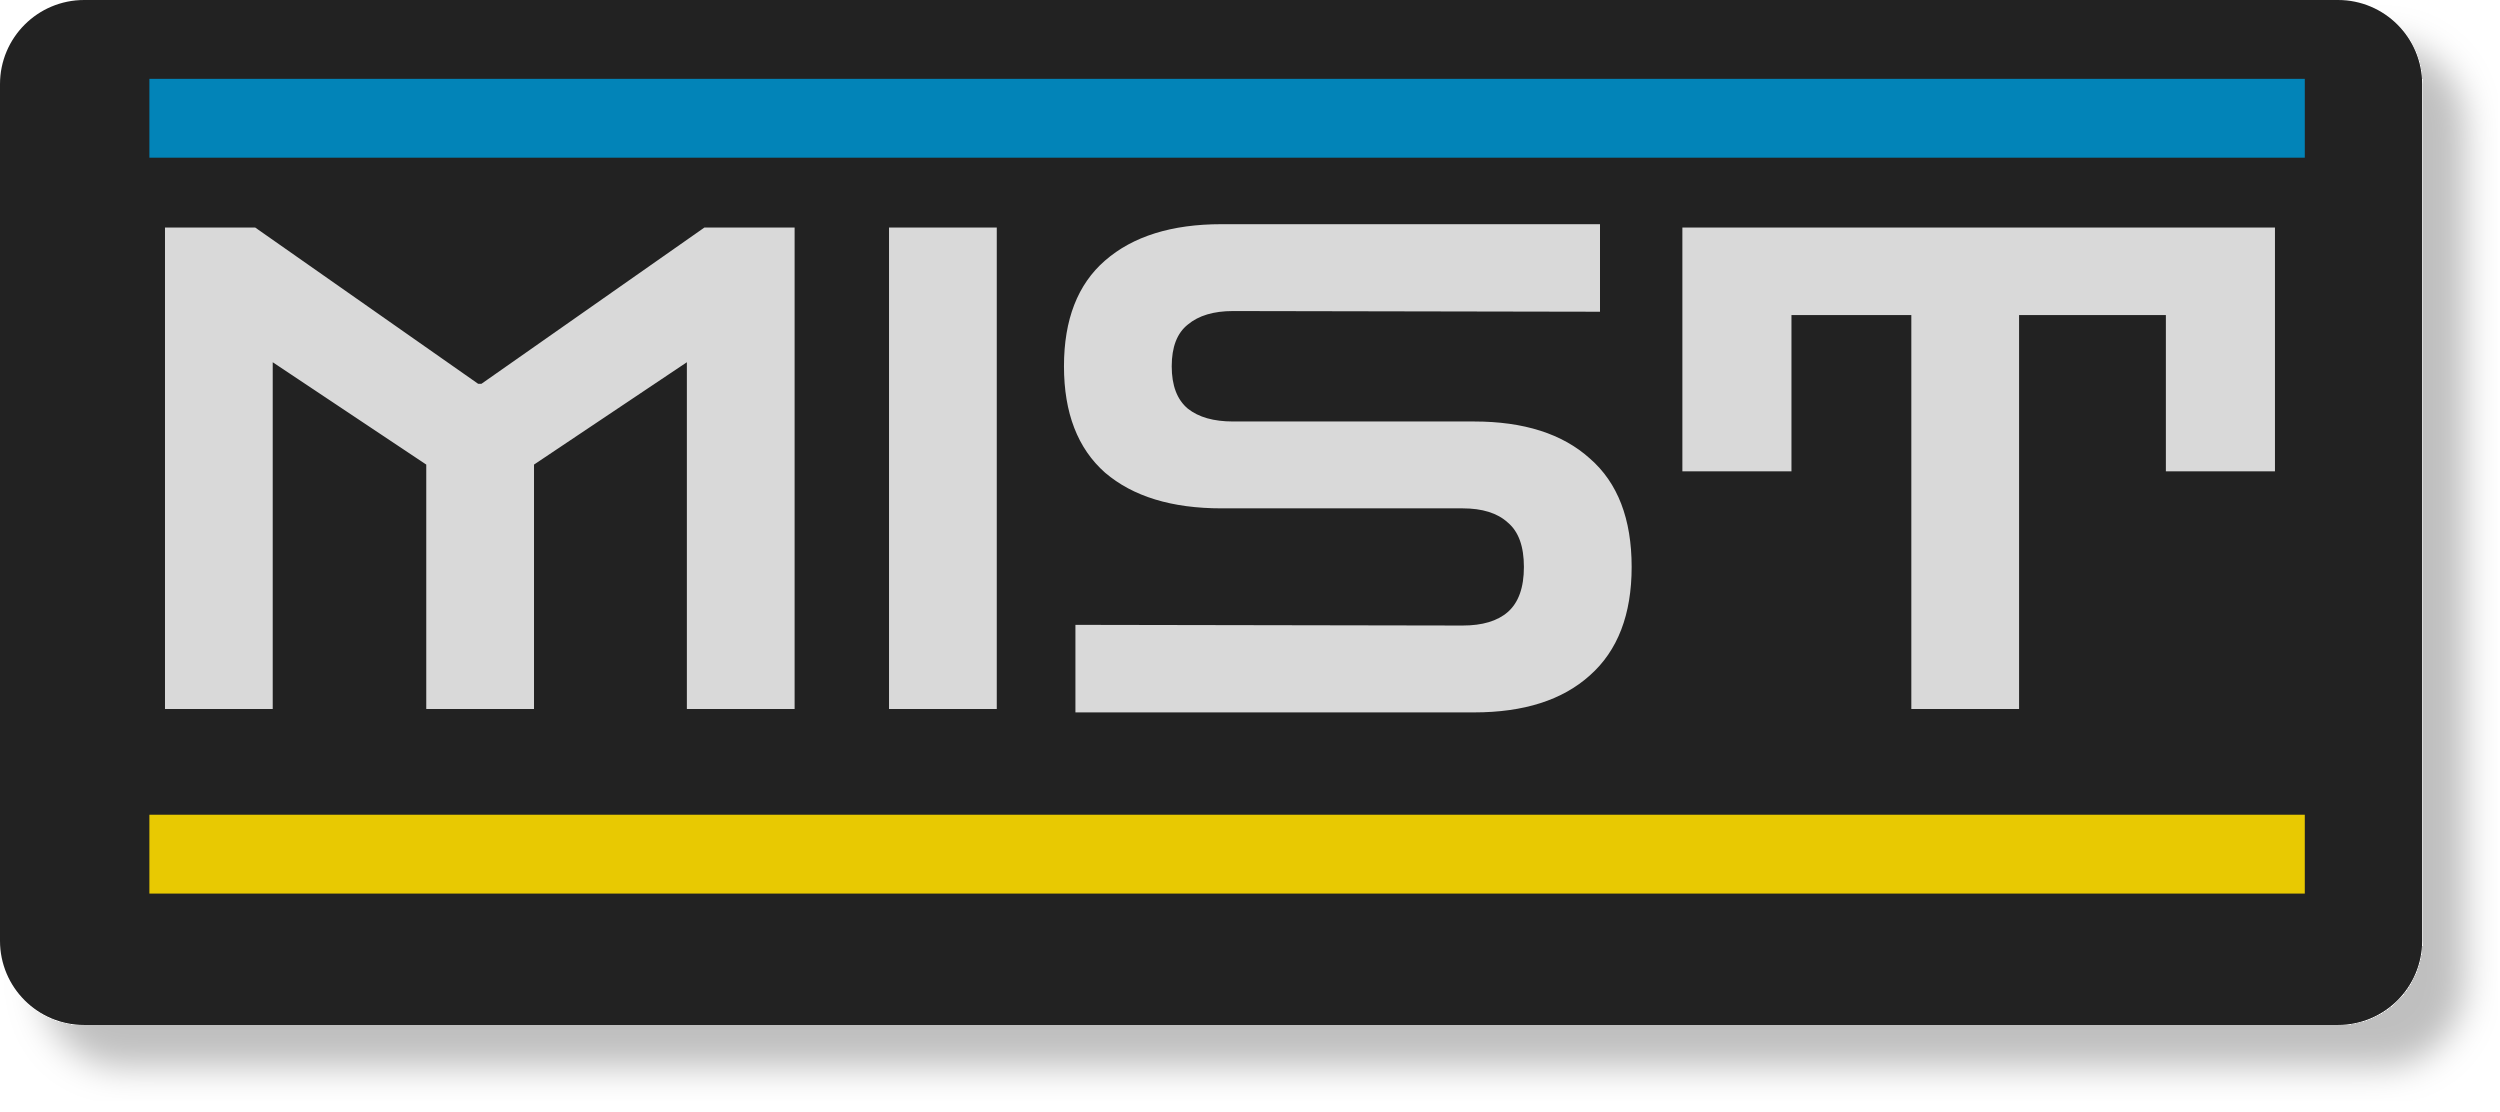
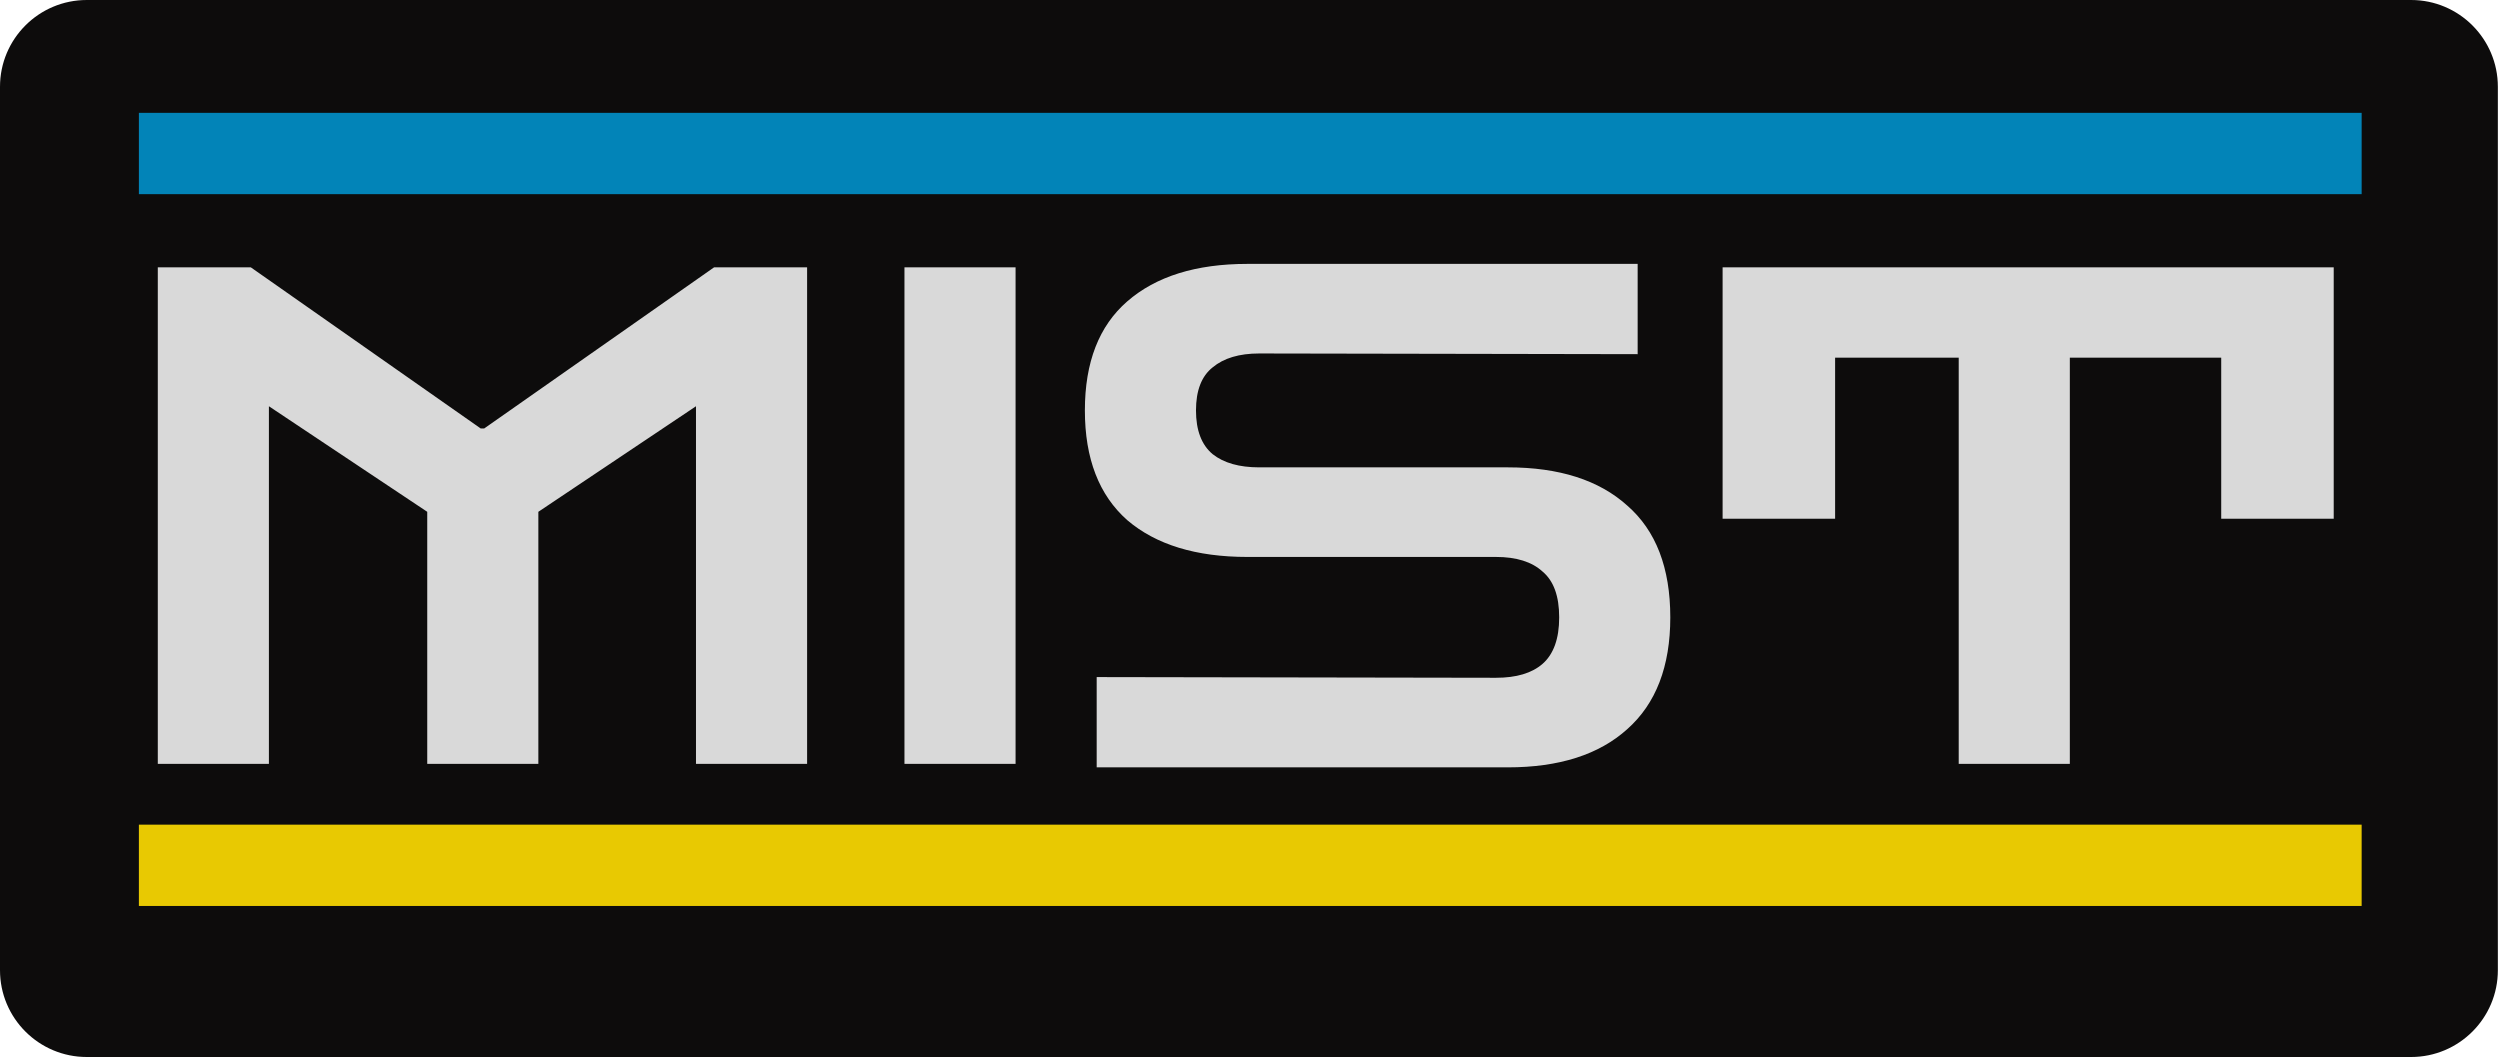
- <svg xmlns="http://www.w3.org/2000/svg" width="297" height="132" viewBox="0 0 297 132" fill="none">
-   <g filter="url(#filter0_d_716_202)">
-     <rect width="287.753" height="121.767" rx="10" fill="#222222" />
-   </g>
-   <path d="M19.6 84.233V27.033H30.32L56.8 45.593H57.2L83.68 27.033H94.4V84.233H81.6V43.033L63.44 55.193V84.233H50.64V55.193L32.4 43.033V84.233H19.6ZM105.616 84.233V27.033H118.416V84.233H105.616ZM127.76 84.633V74.233L173.76 74.313C176.107 74.313 177.893 73.779 179.12 72.713C180.4 71.593 181.04 69.806 181.04 67.353C181.04 64.899 180.4 63.139 179.12 62.073C177.893 60.953 176.107 60.393 173.76 60.393H145.12C139.2 60.393 134.587 58.979 131.28 56.153C128.027 53.273 126.4 49.059 126.4 43.513C126.4 37.966 128.027 33.779 131.28 30.953C134.587 28.073 139.2 26.633 145.12 26.633H190.08V37.033L146.48 36.953C144.187 36.953 142.4 37.486 141.12 38.553C139.84 39.566 139.2 41.219 139.2 43.513C139.2 45.806 139.84 47.486 141.12 48.553C142.4 49.566 144.187 50.073 146.48 50.073H175.12C181.04 50.073 185.627 51.539 188.88 54.473C192.187 57.353 193.84 61.646 193.84 67.353C193.84 73.006 192.187 77.299 188.88 80.233C185.627 83.166 181.04 84.633 175.12 84.633H127.76ZM199.866 55.993V27.033H270.266V55.993H257.306V37.433H239.866V84.233H227.066V37.433H212.826V55.993H199.866Z" fill="#D9D9D9" />
-   <rect x="17.747" y="96.79" width="256.062" height="9.367" fill="#E8C902" />
-   <rect x="17.747" y="9.367" width="256.062" height="9.367" fill="#0284B8" />
-   <defs>
-     <filter id="filter0_d_716_202" x="0" y="0" width="296.753" height="130.767" filterUnits="userSpaceOnUse" color-interpolation-filters="sRGB">
-       <feFlood flood-opacity="0" result="BackgroundImageFix" />
-       <feColorMatrix in="SourceAlpha" type="matrix" values="0 0 0 0 0 0 0 0 0 0 0 0 0 0 0 0 0 0 127 0" result="hardAlpha" />
-       <feOffset dx="5" dy="5" />
-       <feGaussianBlur stdDeviation="2" />
-       <feComposite in2="hardAlpha" operator="out" />
-       <feColorMatrix type="matrix" values="0 0 0 0 0 0 0 0 0 0 0 0 0 0 0 0 0 0 0.25 0" />
-       <feBlend mode="normal" in2="BackgroundImageFix" result="effect1_dropShadow_716_202" />
-       <feBlend mode="normal" in="SourceGraphic" in2="effect1_dropShadow_716_202" result="shape" />
-     </filter>
-   </defs>
+ <svg xmlns="http://www.w3.org/2000/svg" width="288" height="122" viewBox="0 0 288 122" fill="none">
+   <rect width="287.753" height="121.767" rx="10" fill="#0D0C0C" />
+   <path d="M18.178 88V30.8H28.898L55.378 49.36H55.778L82.258 30.8H92.978V88H80.178V46.8L62.018 58.96V88H49.218V58.96L30.978 46.8V88H18.178ZM104.194 88V30.8H116.994V88H104.194ZM126.338 88.4V78L172.338 78.08C174.685 78.08 176.471 77.547 177.698 76.48C178.978 75.36 179.618 73.573 179.618 71.12C179.618 68.667 178.978 66.907 177.698 65.84C176.471 64.72 174.685 64.16 172.338 64.16H143.698C137.778 64.16 133.165 62.747 129.858 59.92C126.605 57.04 124.978 52.827 124.978 47.28C124.978 41.733 126.605 37.547 129.858 34.72C133.165 31.84 137.778 30.4 143.698 30.4H188.658V40.8L145.058 40.72C142.765 40.72 140.978 41.253 139.698 42.32C138.418 43.333 137.778 44.987 137.778 47.28C137.778 49.573 138.418 51.253 139.698 52.32C140.978 53.333 142.765 53.84 145.058 53.84H173.698C179.618 53.84 184.205 55.307 187.458 58.24C190.765 61.12 192.418 65.413 192.418 71.12C192.418 76.773 190.765 81.067 187.458 84C184.205 86.933 179.618 88.4 173.698 88.4H126.338ZM198.444 59.76V30.8H268.844V59.76H255.884V41.2H238.444V88H225.644V41.2H211.404V59.76H198.444Z" fill="#D9D9D9" />
+   <rect x="16" y="95" width="256.062" height="9.367" fill="#E8C902" />
+   <rect x="16" y="13" width="256.062" height="9.367" fill="#0284B8" />
</svg>
